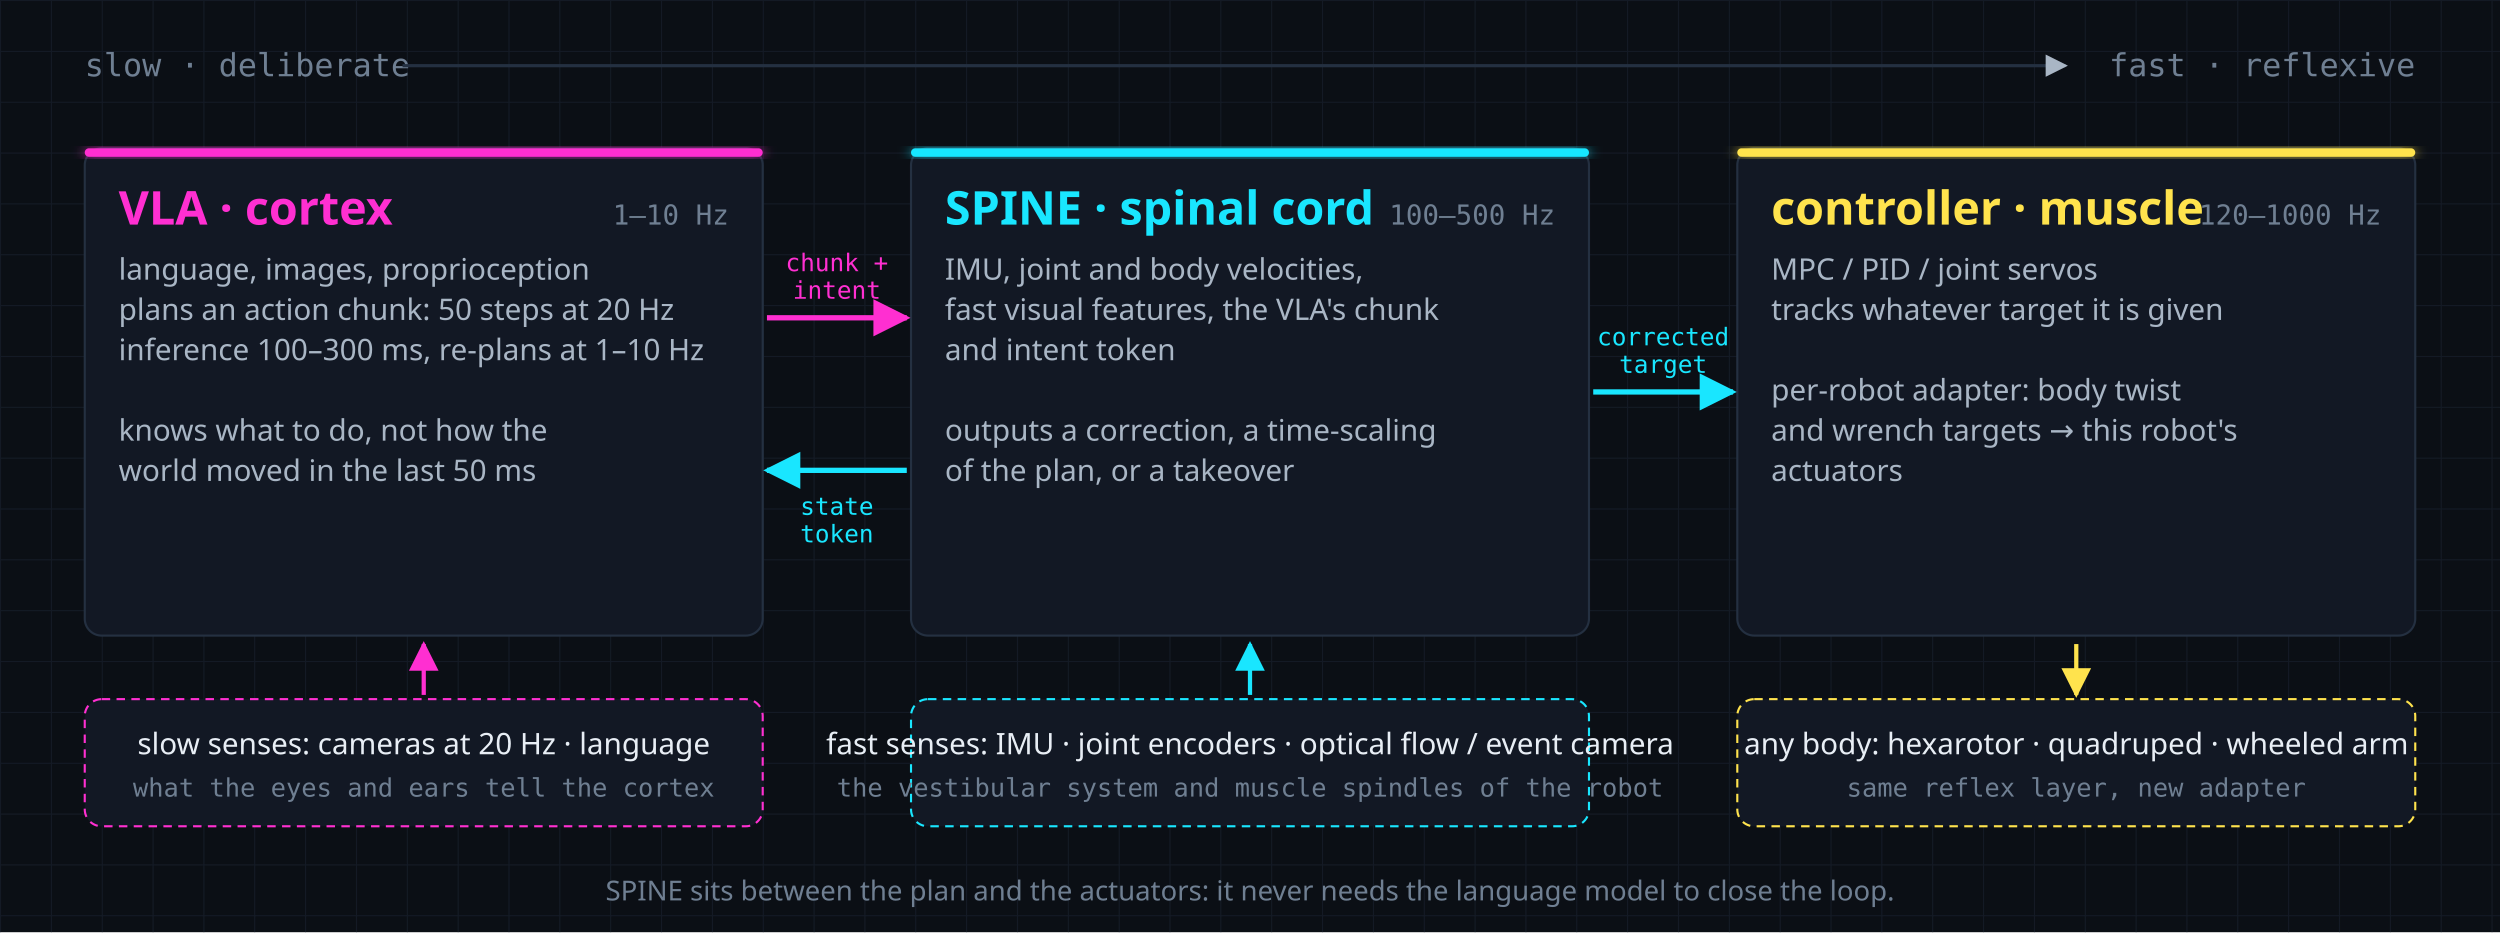
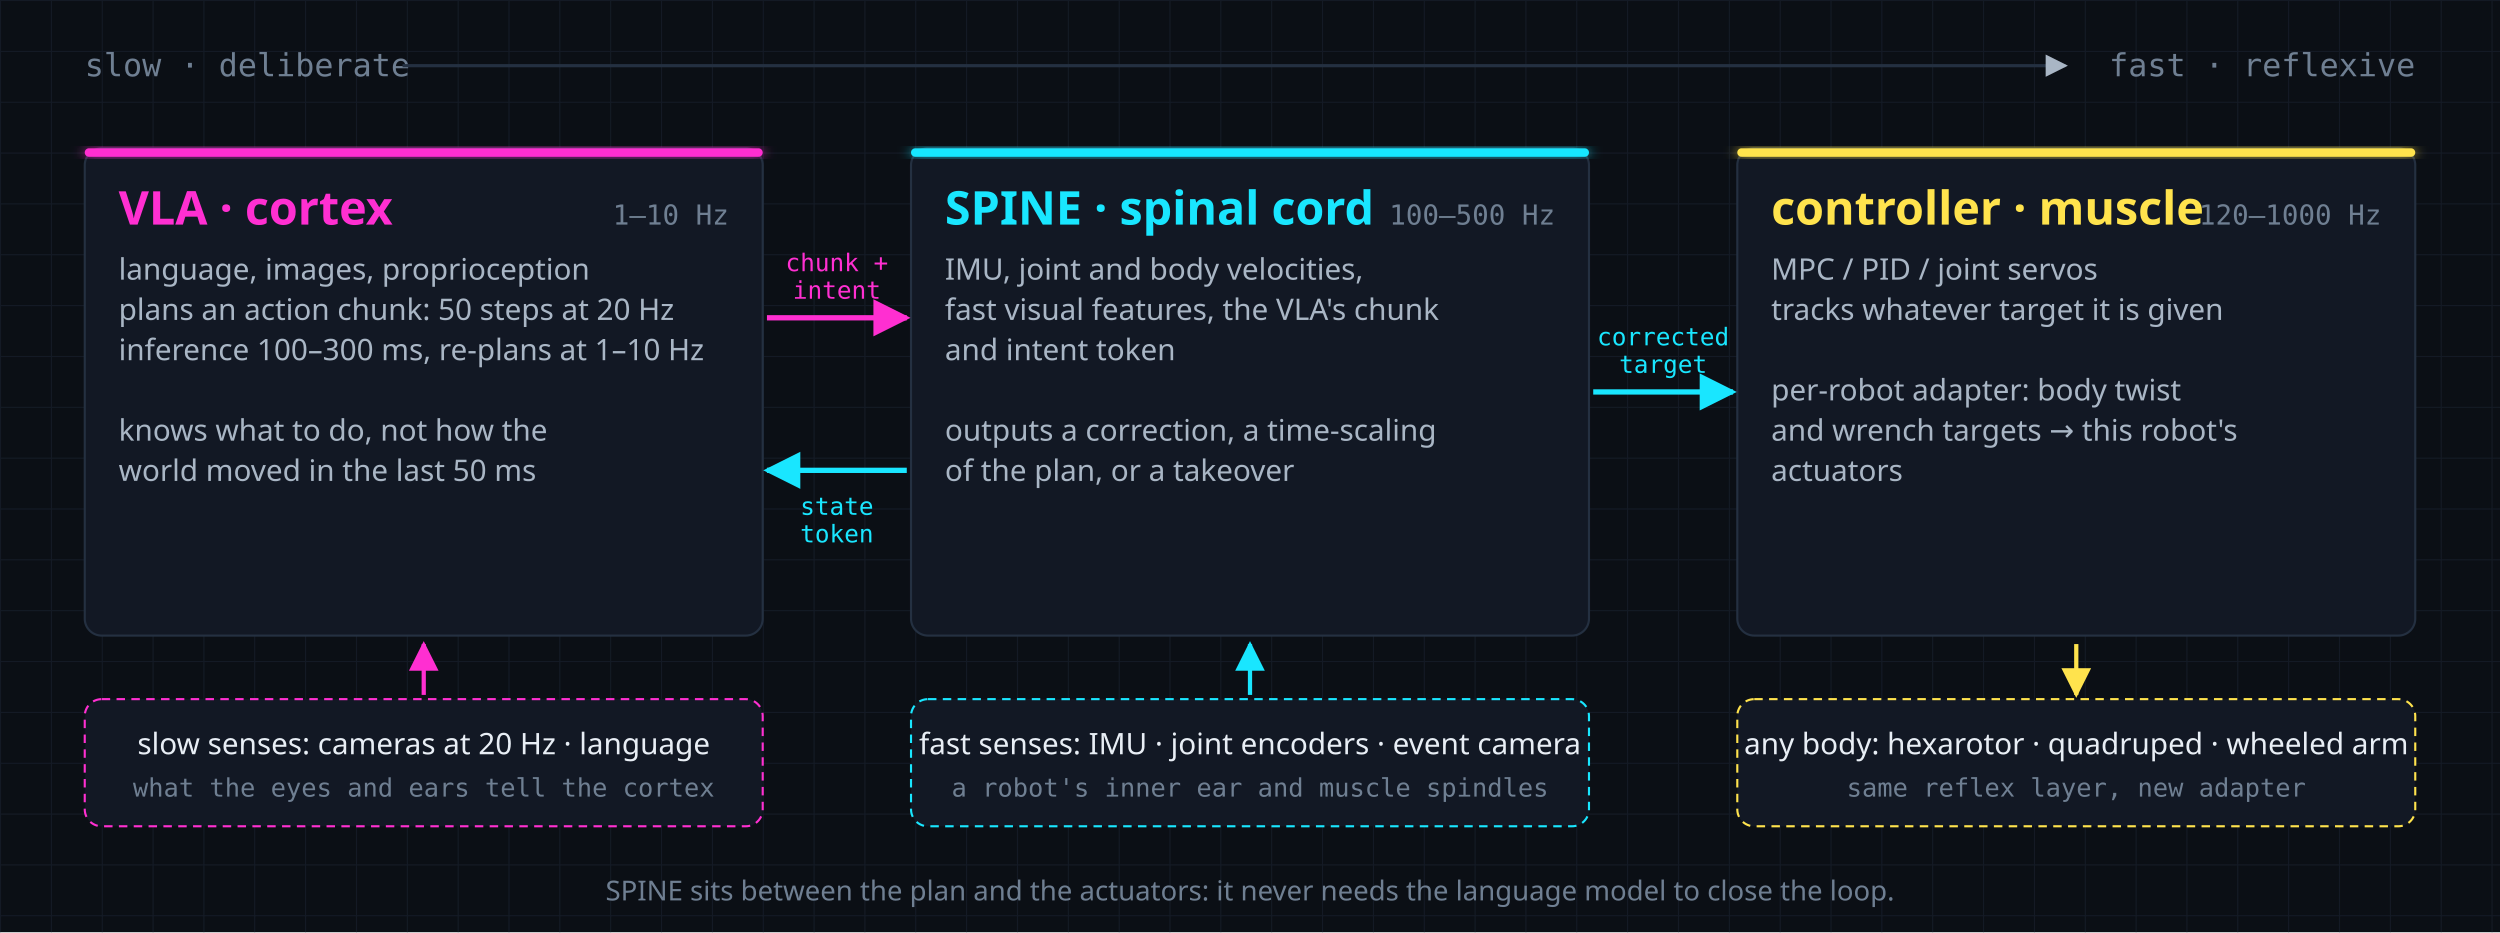
<svg xmlns="http://www.w3.org/2000/svg" viewBox="0 0 1180 440" width="1180" height="440" role="img" aria-label="Three control loops: VLA, SPINE reflex layer, low-level controller">
  <defs>
    <marker id="a-cyan" viewBox="0 0 10 10" refX="9" refY="5" markerWidth="7" markerHeight="7" orient="auto-start-reverse">
      <path d="M0 0L10 5L0 10z" fill="#19e6ff" />
    </marker>
    <marker id="a-mag" viewBox="0 0 10 10" refX="9" refY="5" markerWidth="7" markerHeight="7" orient="auto-start-reverse">
      <path d="M0 0L10 5L0 10z" fill="#ff2fd1" />
    </marker>
    <marker id="a-yel" viewBox="0 0 10 10" refX="9" refY="5" markerWidth="7" markerHeight="7" orient="auto-start-reverse">
      <path d="M0 0L10 5L0 10z" fill="#ffe34d" />
    </marker>
    <marker id="a-soft" viewBox="0 0 10 10" refX="9" refY="5" markerWidth="7" markerHeight="7" orient="auto-start-reverse">
      <path d="M0 0L10 5L0 10z" fill="#a9b6c5" />
    </marker>
    <filter id="glow" x="-20%" y="-20%" width="140%" height="140%">
      <feGaussianBlur stdDeviation="3" result="b" />
      <feMerge>
        <feMergeNode in="b" />
        <feMergeNode in="SourceGraphic" />
      </feMerge>
    </filter>
    <pattern id="grid" width="24" height="24" patternUnits="userSpaceOnUse">
      <path d="M24 0H0V24" fill="none" stroke="#1a2230" stroke-width="1" />
    </pattern>
  </defs>
  <rect width="1180" height="440" fill="#0b0f15" />
  <rect width="1180" height="440" fill="url(#grid)" opacity="0.6" />
  <rect x="40" y="70" width="320" height="230" rx="8" fill="#121824" stroke="#243041" />
  <rect x="40" y="70" width="320" height="4" rx="2" fill="#ff2fd1" filter="url(#glow)" />
  <text x="56" y="106" font-size="22" font-weight="700" fill="#ff2fd1" font-family="'Rajdhani','Source Sans 3',system-ui,sans-serif">VLA  ·  cortex</text>
  <text x="344" y="106" font-size="13" fill="#6f7f92" text-anchor="end" font-family="'IBM Plex Mono',ui-monospace,Menlo,monospace">1–10 Hz</text>
  <text x="56" y="132" font-size="14" fill="#a9b6c5" font-family="'Source Sans 3','Segoe UI',system-ui,sans-serif">language, images, proprioception</text>
  <text x="56" y="151" font-size="14" fill="#a9b6c5" font-family="'Source Sans 3','Segoe UI',system-ui,sans-serif">plans an action chunk: 50 steps at 20 Hz</text>
  <text x="56" y="170" font-size="14" fill="#a9b6c5" font-family="'Source Sans 3','Segoe UI',system-ui,sans-serif">inference 100–300 ms, re-plans at 1–10 Hz</text>
  <text x="56" y="189" font-size="14" fill="#a9b6c5" font-family="'Source Sans 3','Segoe UI',system-ui,sans-serif" />
  <text x="56" y="208" font-size="14" fill="#a9b6c5" font-family="'Source Sans 3','Segoe UI',system-ui,sans-serif">knows what to do, not how the</text>
  <text x="56" y="227" font-size="14" fill="#a9b6c5" font-family="'Source Sans 3','Segoe UI',system-ui,sans-serif">world moved in the last 50 ms</text>
  <rect x="430" y="70" width="320" height="230" rx="8" fill="#121824" stroke="#243041" />
  <rect x="430" y="70" width="320" height="4" rx="2" fill="#19e6ff" filter="url(#glow)" />
  <text x="446" y="106" font-size="22" font-weight="700" fill="#19e6ff" font-family="'Rajdhani','Source Sans 3',system-ui,sans-serif">SPINE  ·  spinal cord</text>
  <text x="734" y="106" font-size="13" fill="#6f7f92" text-anchor="end" font-family="'IBM Plex Mono',ui-monospace,Menlo,monospace">100–500 Hz</text>
  <text x="446" y="132" font-size="14" fill="#a9b6c5" font-family="'Source Sans 3','Segoe UI',system-ui,sans-serif">IMU, joint and body velocities,</text>
  <text x="446" y="151" font-size="14" fill="#a9b6c5" font-family="'Source Sans 3','Segoe UI',system-ui,sans-serif">fast visual features, the VLA's chunk</text>
  <text x="446" y="170" font-size="14" fill="#a9b6c5" font-family="'Source Sans 3','Segoe UI',system-ui,sans-serif">and intent token</text>
  <text x="446" y="189" font-size="14" fill="#a9b6c5" font-family="'Source Sans 3','Segoe UI',system-ui,sans-serif" />
  <text x="446" y="208" font-size="14" fill="#a9b6c5" font-family="'Source Sans 3','Segoe UI',system-ui,sans-serif">outputs a correction, a time-scaling</text>
  <text x="446" y="227" font-size="14" fill="#a9b6c5" font-family="'Source Sans 3','Segoe UI',system-ui,sans-serif">of the plan, or a takeover</text>
  <rect x="820" y="70" width="320" height="230" rx="8" fill="#121824" stroke="#243041" />
  <rect x="820" y="70" width="320" height="4" rx="2" fill="#ffe34d" filter="url(#glow)" />
  <text x="836" y="106" font-size="22" font-weight="700" fill="#ffe34d" font-family="'Rajdhani','Source Sans 3',system-ui,sans-serif">controller  ·  muscle</text>
  <text x="1124" y="106" font-size="13" fill="#6f7f92" text-anchor="end" font-family="'IBM Plex Mono',ui-monospace,Menlo,monospace">120–1000 Hz</text>
  <text x="836" y="132" font-size="14" fill="#a9b6c5" font-family="'Source Sans 3','Segoe UI',system-ui,sans-serif">MPC / PID / joint servos</text>
  <text x="836" y="151" font-size="14" fill="#a9b6c5" font-family="'Source Sans 3','Segoe UI',system-ui,sans-serif">tracks whatever target it is given</text>
  <text x="836" y="170" font-size="14" fill="#a9b6c5" font-family="'Source Sans 3','Segoe UI',system-ui,sans-serif" />
  <text x="836" y="189" font-size="14" fill="#a9b6c5" font-family="'Source Sans 3','Segoe UI',system-ui,sans-serif">per-robot adapter: body twist</text>
  <text x="836" y="208" font-size="14" fill="#a9b6c5" font-family="'Source Sans 3','Segoe UI',system-ui,sans-serif">and wrench targets → this robot's</text>
  <text x="836" y="227" font-size="14" fill="#a9b6c5" font-family="'Source Sans 3','Segoe UI',system-ui,sans-serif">actuators</text>
  <line x1="362" y1="150" x2="428" y2="150" stroke="#ff2fd1" stroke-width="2.5" marker-end="url(#a-mag)" />
  <text x="395" y="128" font-size="11.5" fill="#ff2fd1" text-anchor="middle" font-family="'IBM Plex Mono',ui-monospace,Menlo,monospace">chunk +</text>
  <text x="395" y="141" font-size="11.5" fill="#ff2fd1" text-anchor="middle" font-family="'IBM Plex Mono',ui-monospace,Menlo,monospace">intent</text>
  <line x1="428" y1="222" x2="362" y2="222" stroke="#19e6ff" stroke-width="2.5" marker-end="url(#a-cyan)" />
  <text x="395" y="243" font-size="11.5" fill="#19e6ff" text-anchor="middle" font-family="'IBM Plex Mono',ui-monospace,Menlo,monospace">state</text>
  <text x="395" y="256" font-size="11.5" fill="#19e6ff" text-anchor="middle" font-family="'IBM Plex Mono',ui-monospace,Menlo,monospace">token</text>
  <line x1="752" y1="185" x2="818" y2="185" stroke="#19e6ff" stroke-width="2.5" marker-end="url(#a-cyan)" />
  <text x="785" y="163" font-size="11.5" fill="#19e6ff" text-anchor="middle" font-family="'IBM Plex Mono',ui-monospace,Menlo,monospace">corrected</text>
  <text x="785" y="176" font-size="11.5" fill="#19e6ff" text-anchor="middle" font-family="'IBM Plex Mono',ui-monospace,Menlo,monospace">target</text>
  <rect x="430" y="330" width="320" height="60" rx="8" fill="#121824" stroke="#19e6ff" stroke-dasharray="4 3" />
-   <text x="590" y="356" font-size="14" fill="#e8eef5" text-anchor="middle" font-family="'Source Sans 3','Segoe UI',system-ui,sans-serif">fast senses: IMU · joint encoders · optical flow / event camera</text>
-   <text x="590" y="376" font-size="12" fill="#6f7f92" text-anchor="middle" font-family="'IBM Plex Mono',ui-monospace,Menlo,monospace">the vestibular system and muscle spindles of the robot</text>
+   <text x="590" y="356" font-size="14" fill="#e8eef5" text-anchor="middle" font-family="'Source Sans 3','Segoe UI',system-ui,sans-serif">fast senses: IMU · joint encoders · event camera</text>
+   <text x="590" y="376" font-size="12" fill="#6f7f92" text-anchor="middle" font-family="'IBM Plex Mono',ui-monospace,Menlo,monospace">a robot's inner ear and muscle spindles</text>
  <line x1="590" y1="328" x2="590" y2="304" stroke="#19e6ff" stroke-width="2" marker-end="url(#a-cyan)" />
  <rect x="40" y="330" width="320" height="60" rx="8" fill="#121824" stroke="#ff2fd1" stroke-dasharray="4 3" />
  <text x="200" y="356" font-size="14" fill="#e8eef5" text-anchor="middle" font-family="'Source Sans 3','Segoe UI',system-ui,sans-serif">slow senses: cameras at 20 Hz · language</text>
  <text x="200" y="376" font-size="12" fill="#6f7f92" text-anchor="middle" font-family="'IBM Plex Mono',ui-monospace,Menlo,monospace">what the eyes and ears tell the cortex</text>
  <line x1="200" y1="328" x2="200" y2="304" stroke="#ff2fd1" stroke-width="2" marker-end="url(#a-mag)" />
  <rect x="820" y="330" width="320" height="60" rx="8" fill="#121824" stroke="#ffe34d" stroke-dasharray="4 3" />
  <text x="980" y="356" font-size="14" fill="#e8eef5" text-anchor="middle" font-family="'Source Sans 3','Segoe UI',system-ui,sans-serif">any body: hexarotor · quadruped · wheeled arm</text>
  <text x="980" y="376" font-size="12" fill="#6f7f92" text-anchor="middle" font-family="'IBM Plex Mono',ui-monospace,Menlo,monospace">same reflex layer, new adapter</text>
  <line x1="980" y1="304" x2="980" y2="328" stroke="#ffe34d" stroke-width="2" marker-end="url(#a-yel)" />
  <text x="40" y="36" font-size="15" fill="#6f7f92" font-family="'IBM Plex Mono',ui-monospace,Menlo,monospace">slow · deliberate</text>
  <text x="1140" y="36" font-size="15" fill="#6f7f92" text-anchor="end" font-family="'IBM Plex Mono',ui-monospace,Menlo,monospace">fast · reflexive</text>
  <line x1="190" y1="31" x2="975" y2="31" stroke="#243041" stroke-width="1.5" marker-end="url(#a-soft)" />
  <text x="590" y="425" font-size="13" fill="#6f7f92" text-anchor="middle" font-family="'Source Sans 3','Segoe UI',system-ui,sans-serif">SPINE sits between the plan and the actuators: it never needs the language model to close the loop.</text>
</svg>
